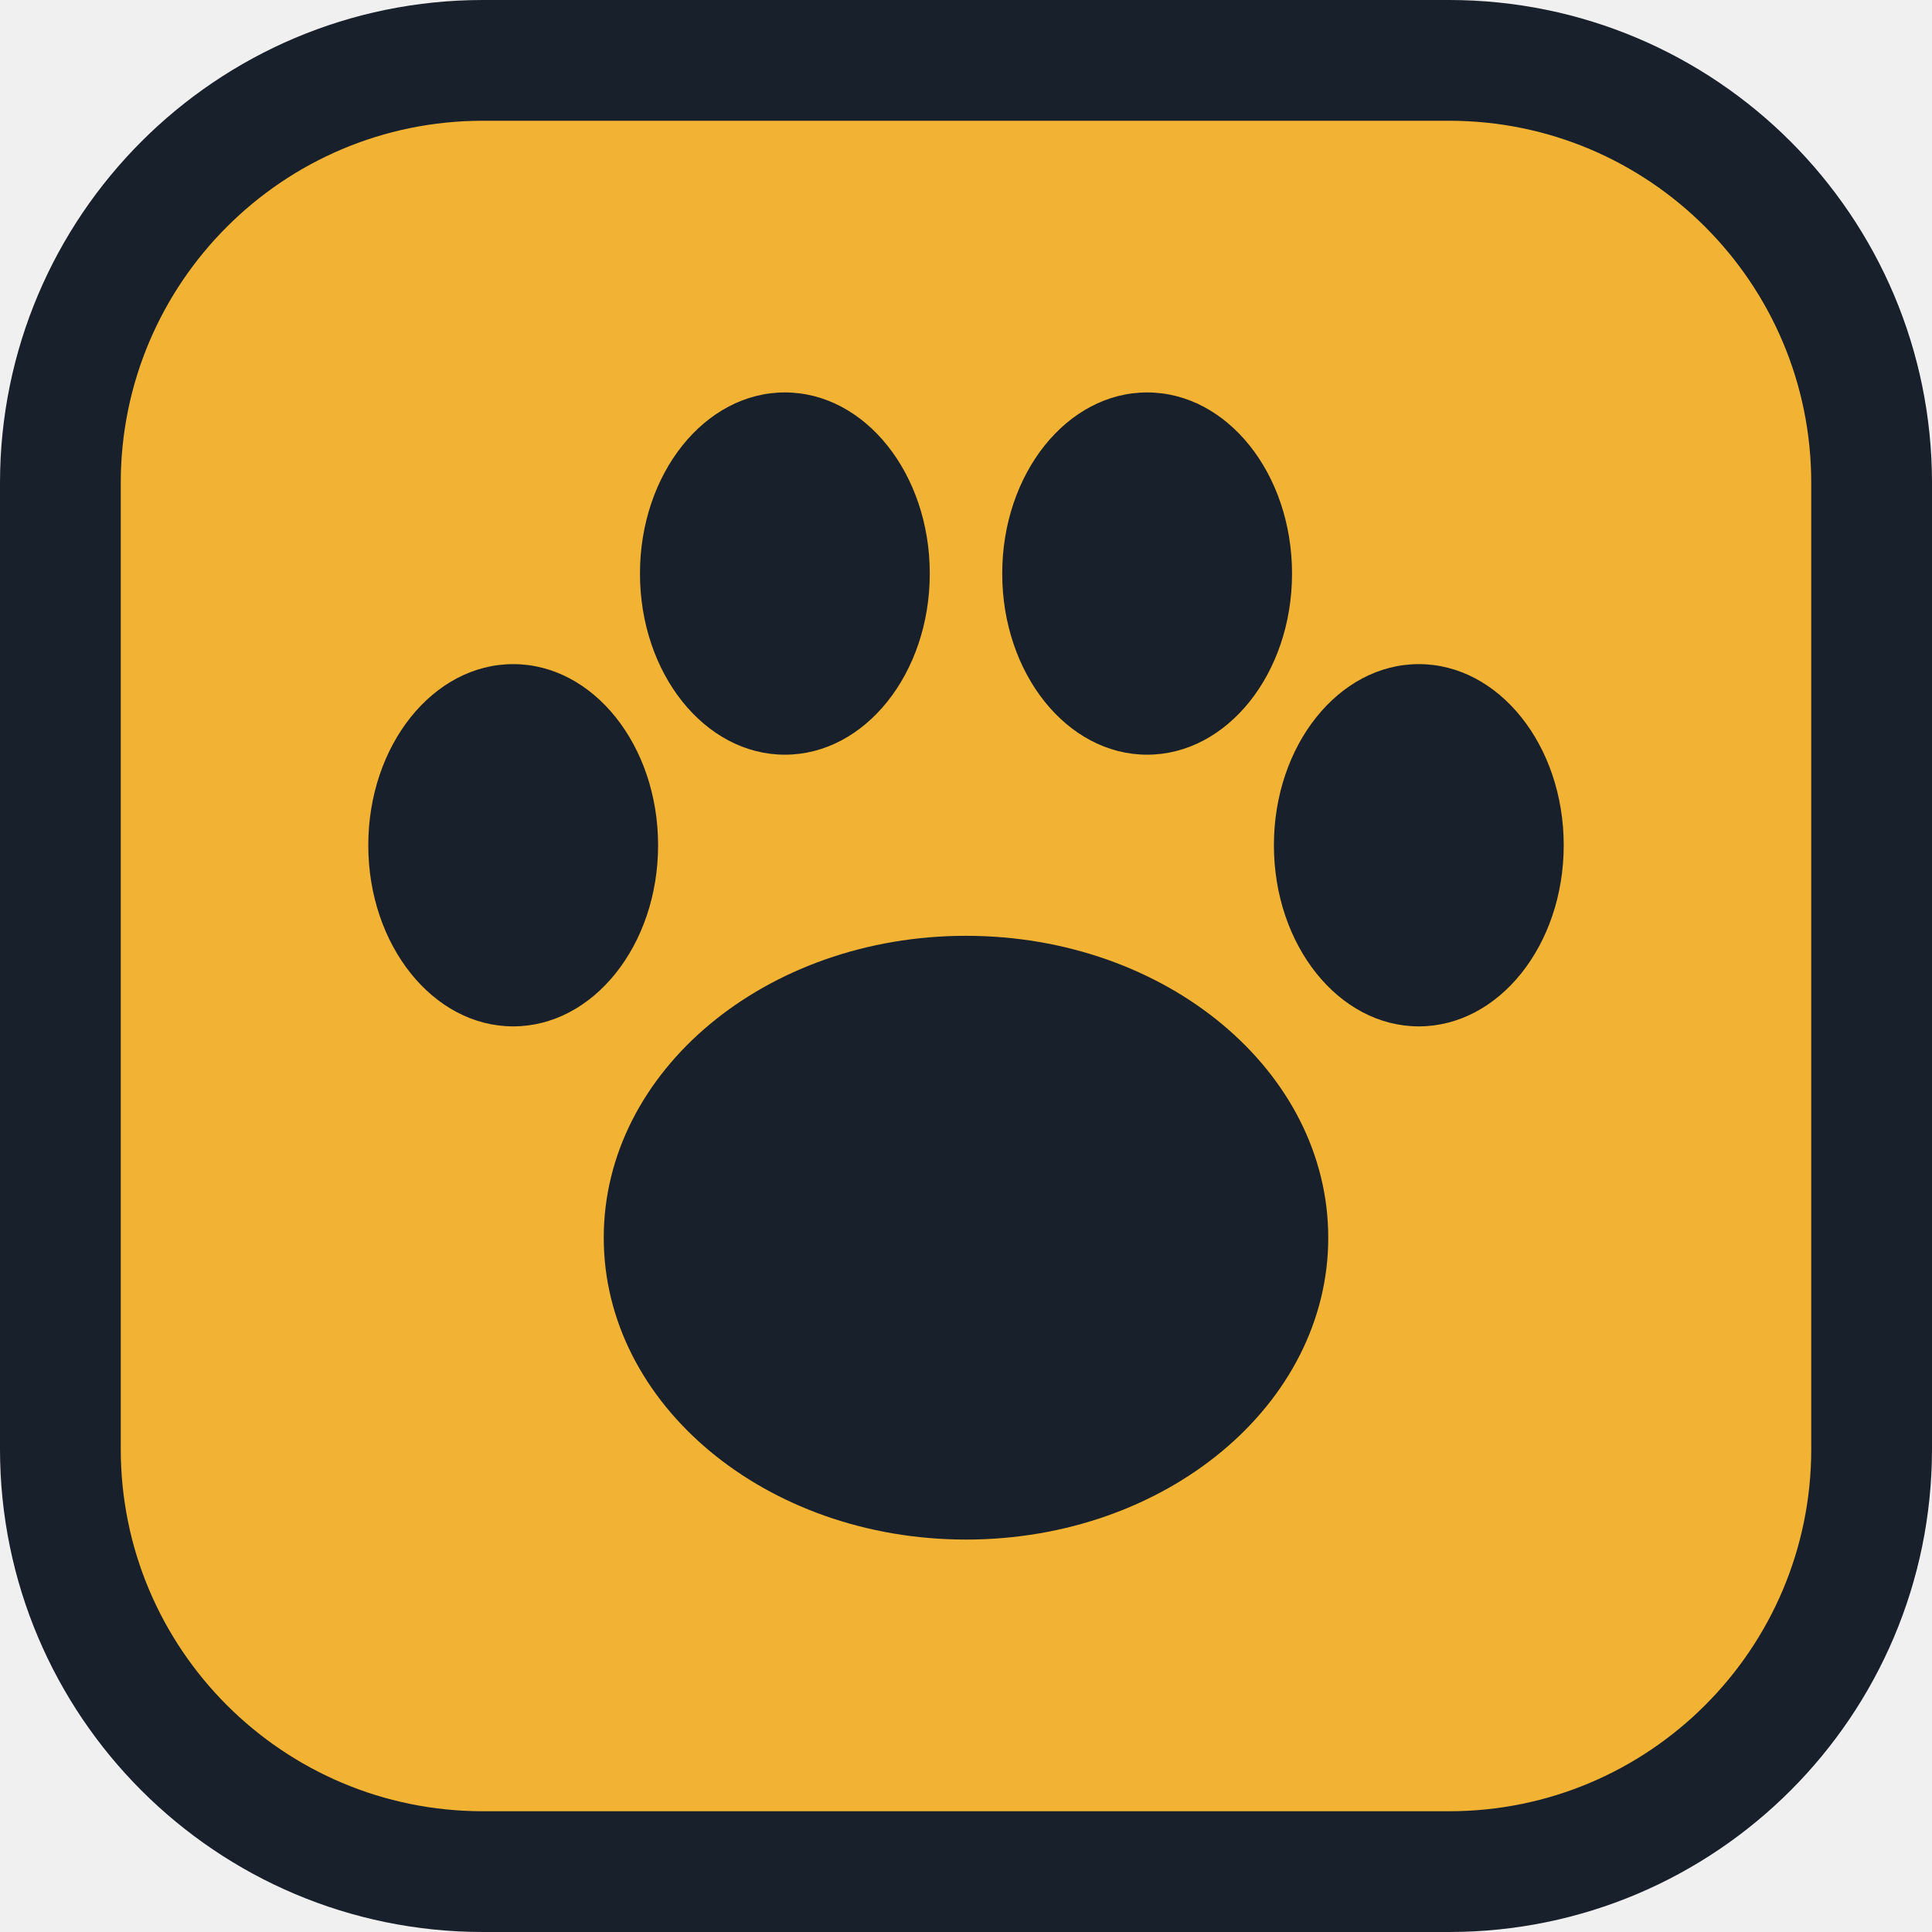
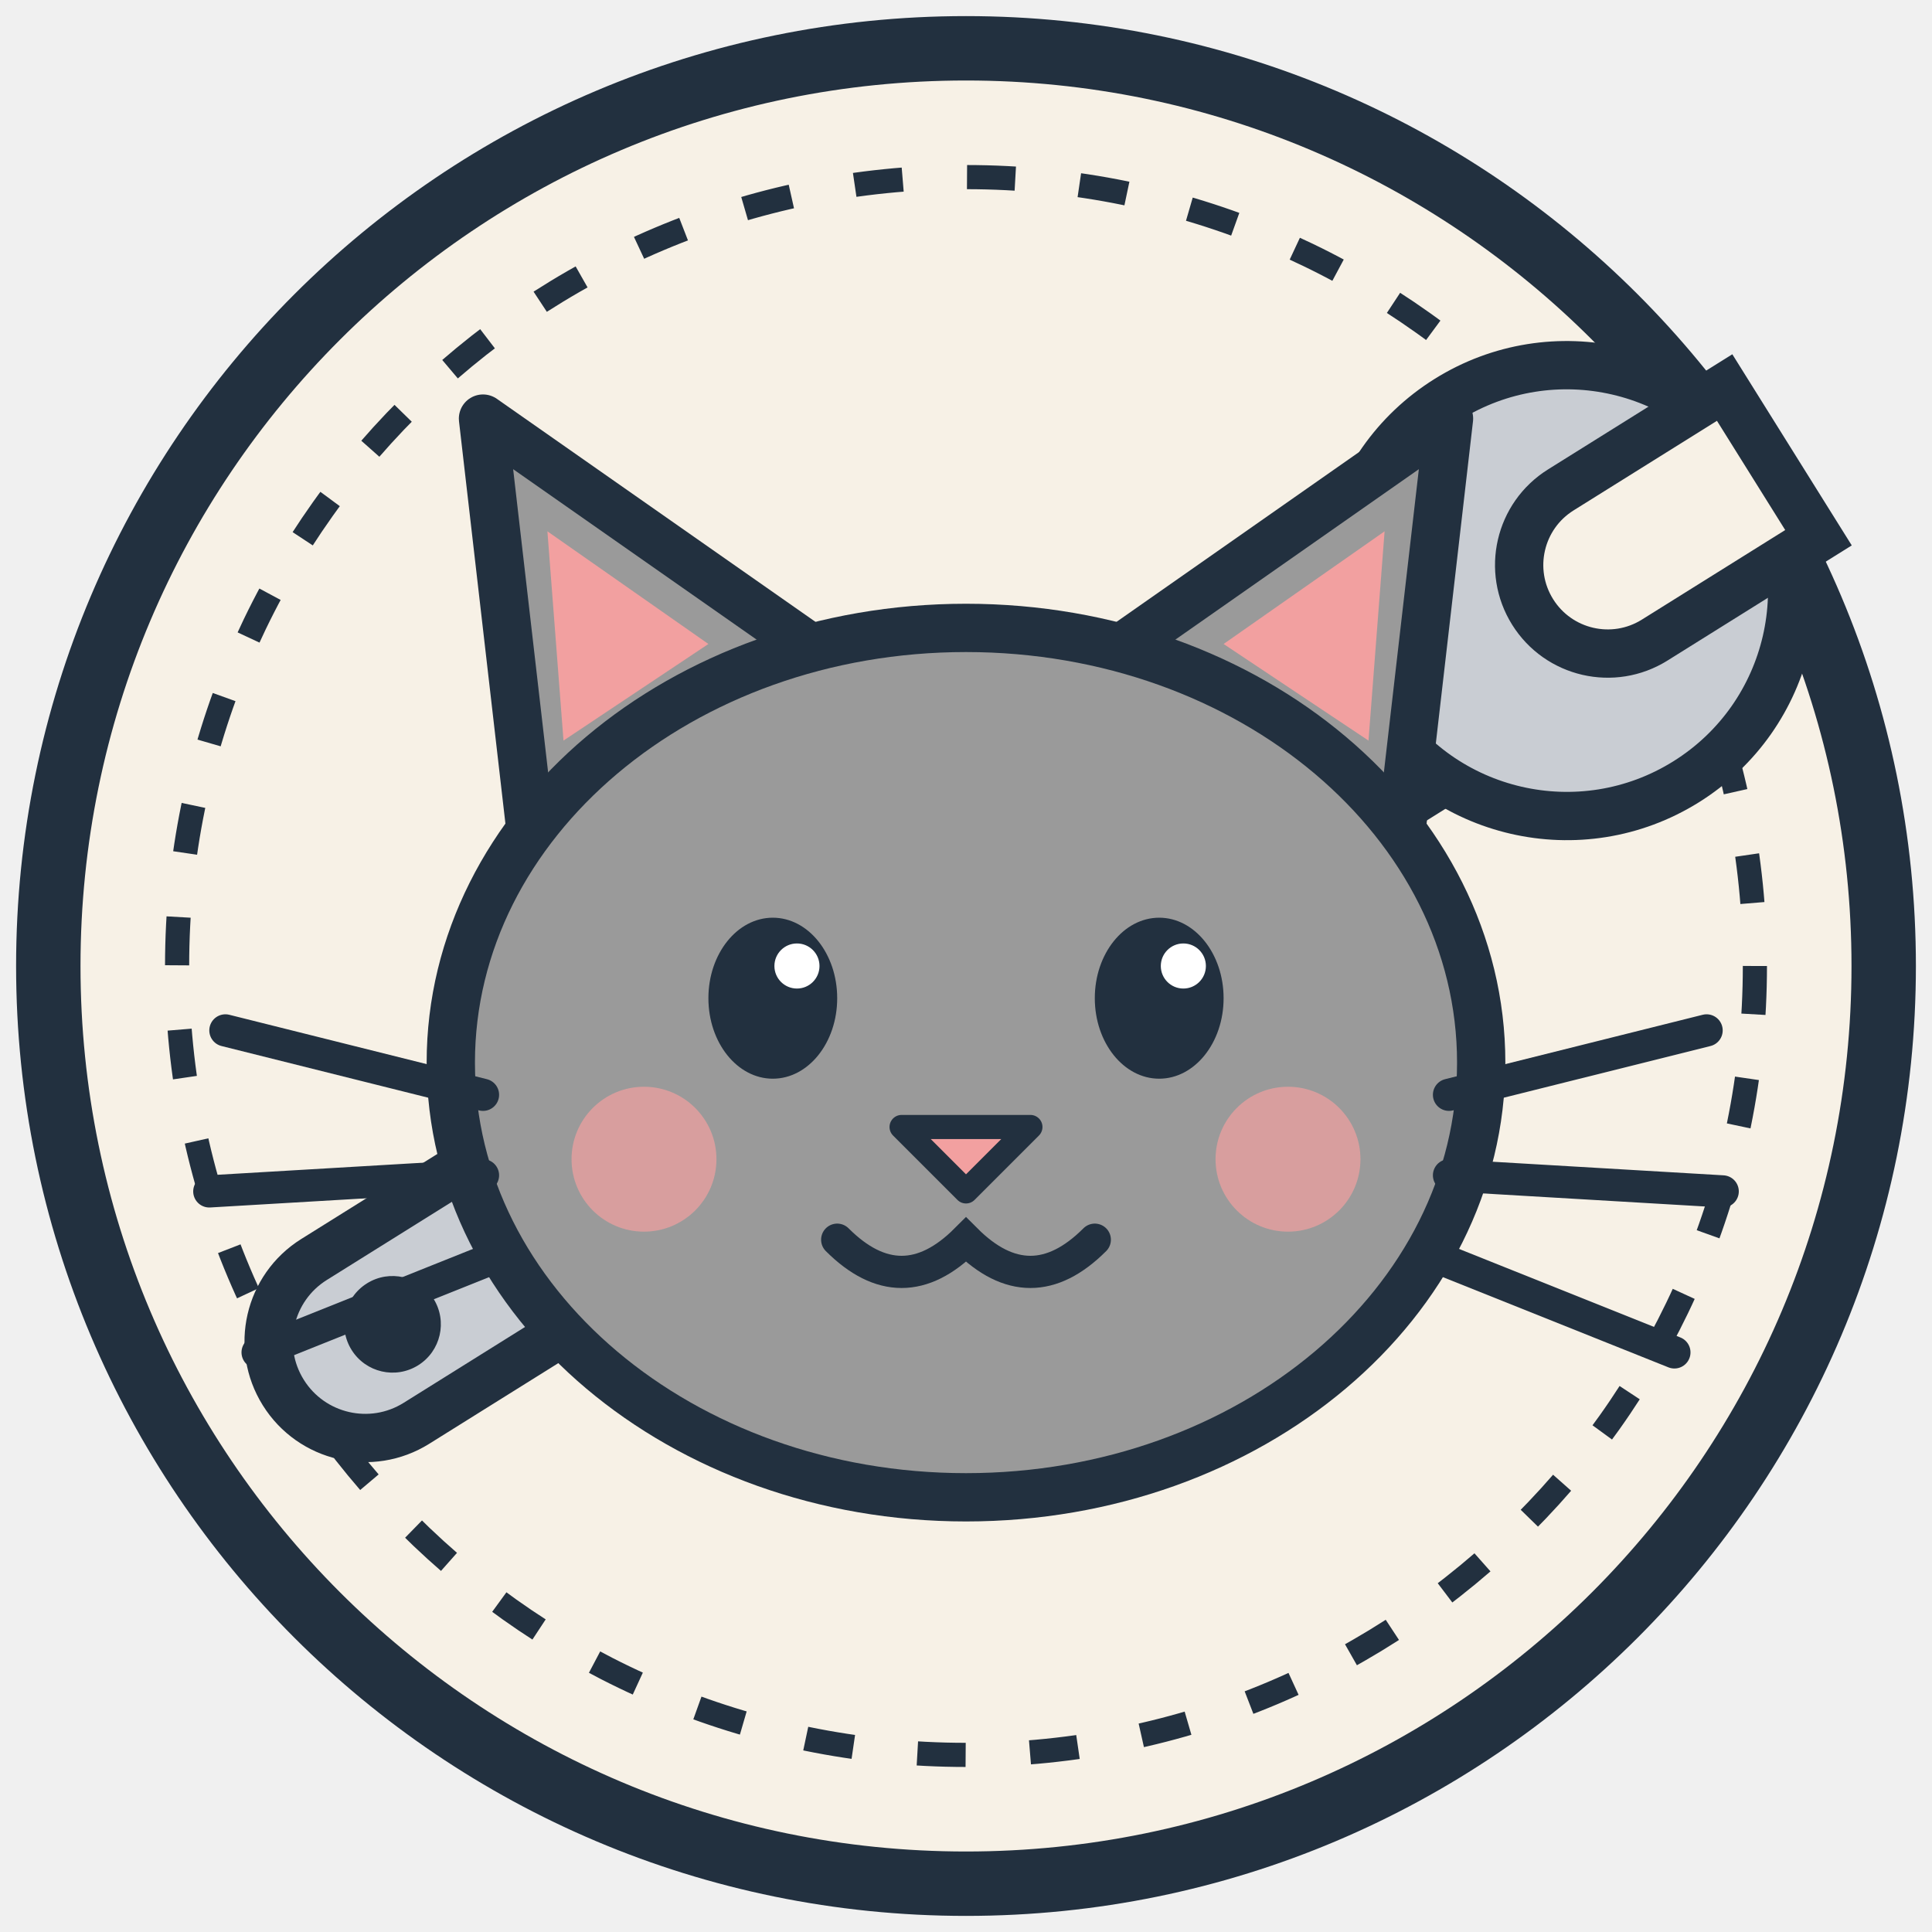
- <svg xmlns="http://www.w3.org/2000/svg" viewBox="0 0 32 32">
-   <rect x="1" y="1" width="30" height="30" rx="7" fill="#F2B233" stroke="#18202B" stroke-width="2" />
-   <ellipse cx="16" cy="20.5" rx="6" ry="5" fill="#18202B" />
-   <ellipse cx="8.5" cy="14" rx="2.4" ry="3" fill="#18202B" />
-   <ellipse cx="13" cy="9.5" rx="2.4" ry="3" fill="#18202B" />
-   <ellipse cx="19" cy="9.5" rx="2.4" ry="3" fill="#18202B" />
-   <ellipse cx="23.5" cy="14" rx="2.4" ry="3" fill="#18202B" />
+ <svg xmlns="http://www.w3.org/2000/svg" viewBox="0 0 120 120">
+   <circle cx="60" cy="60" r="57" fill="#F7F1E6" stroke="#22303F" stroke-width="4" />
+   <circle cx="60" cy="60" r="49" fill="none" stroke="#22303F" stroke-width="1.5" stroke-dasharray="3 4" />
+   <g transform="rotate(58 60 60)">
+     <rect x="54" y="22" width="12" height="88" rx="6" fill="#C9CDD3" stroke="#22303F" stroke-width="3" />
+     <circle cx="60" cy="16" r="14" fill="#C9CDD3" stroke="#22303F" stroke-width="3" />
+     <path d="M54.5 1 v12 a5.5 5.5 0 0 0 11 0 v-12 z" fill="#F7F1E6" stroke="#22303F" stroke-width="3" />
+     <circle cx="60" cy="102" r="3" fill="#22303F" />
+   </g>
+   <path d="M33 52 L30 26 L50 40 Z" fill="#9A9A9A" stroke="#22303F" stroke-width="3" stroke-linejoin="round" />
+   <path d="M87 52 L90 26 L70 40 Z" fill="#9A9A9A" stroke="#22303F" stroke-width="3" stroke-linejoin="round" />
+   <path d="M35 46 L34 33 L44 40 Z" fill="#F2A0A0" />
+   <path d="M85 46 L86 33 L76 40 Z" fill="#F2A0A0" />
+   <ellipse cx="60" cy="66" rx="32" ry="27" fill="#9A9A9A" stroke="#22303F" stroke-width="3" />
+   <ellipse cx="48" cy="62" rx="4" ry="5" fill="#22303F" />
+   <ellipse cx="72" cy="62" rx="4" ry="5" fill="#22303F" />
+   <circle cx="49.5" cy="60" r="1.4" fill="#FFFFFF" />
+   <circle cx="73.5" cy="60" r="1.4" fill="#FFFFFF" />
+   <circle cx="40" cy="72" r="4.5" fill="#F2A0A0" opacity=".7" />
+   <circle cx="80" cy="72" r="4.5" fill="#F2A0A0" opacity=".7" />
+   <path d="M56 70 h8 l-4 4 z" fill="#F2A0A0" stroke="#22303F" stroke-width="1.5" stroke-linejoin="round" />
+   <path d="M52 77 q4 4 8 0 q4 4 8 0" fill="none" stroke="#22303F" stroke-width="2" stroke-linecap="round" />
+   <g stroke="#22303F" stroke-width="2" stroke-linecap="round">
+     <path d="M30 68 L14 64" />
+     <path d="M30 73 L13 74" />
+     <path d="M31 78 L16 84" />
+     <path d="M90 68 L106 64" />
+     <path d="M90 73 L107 74" />
+     <path d="M89 78 L104 84" />
+   </g>
</svg>
